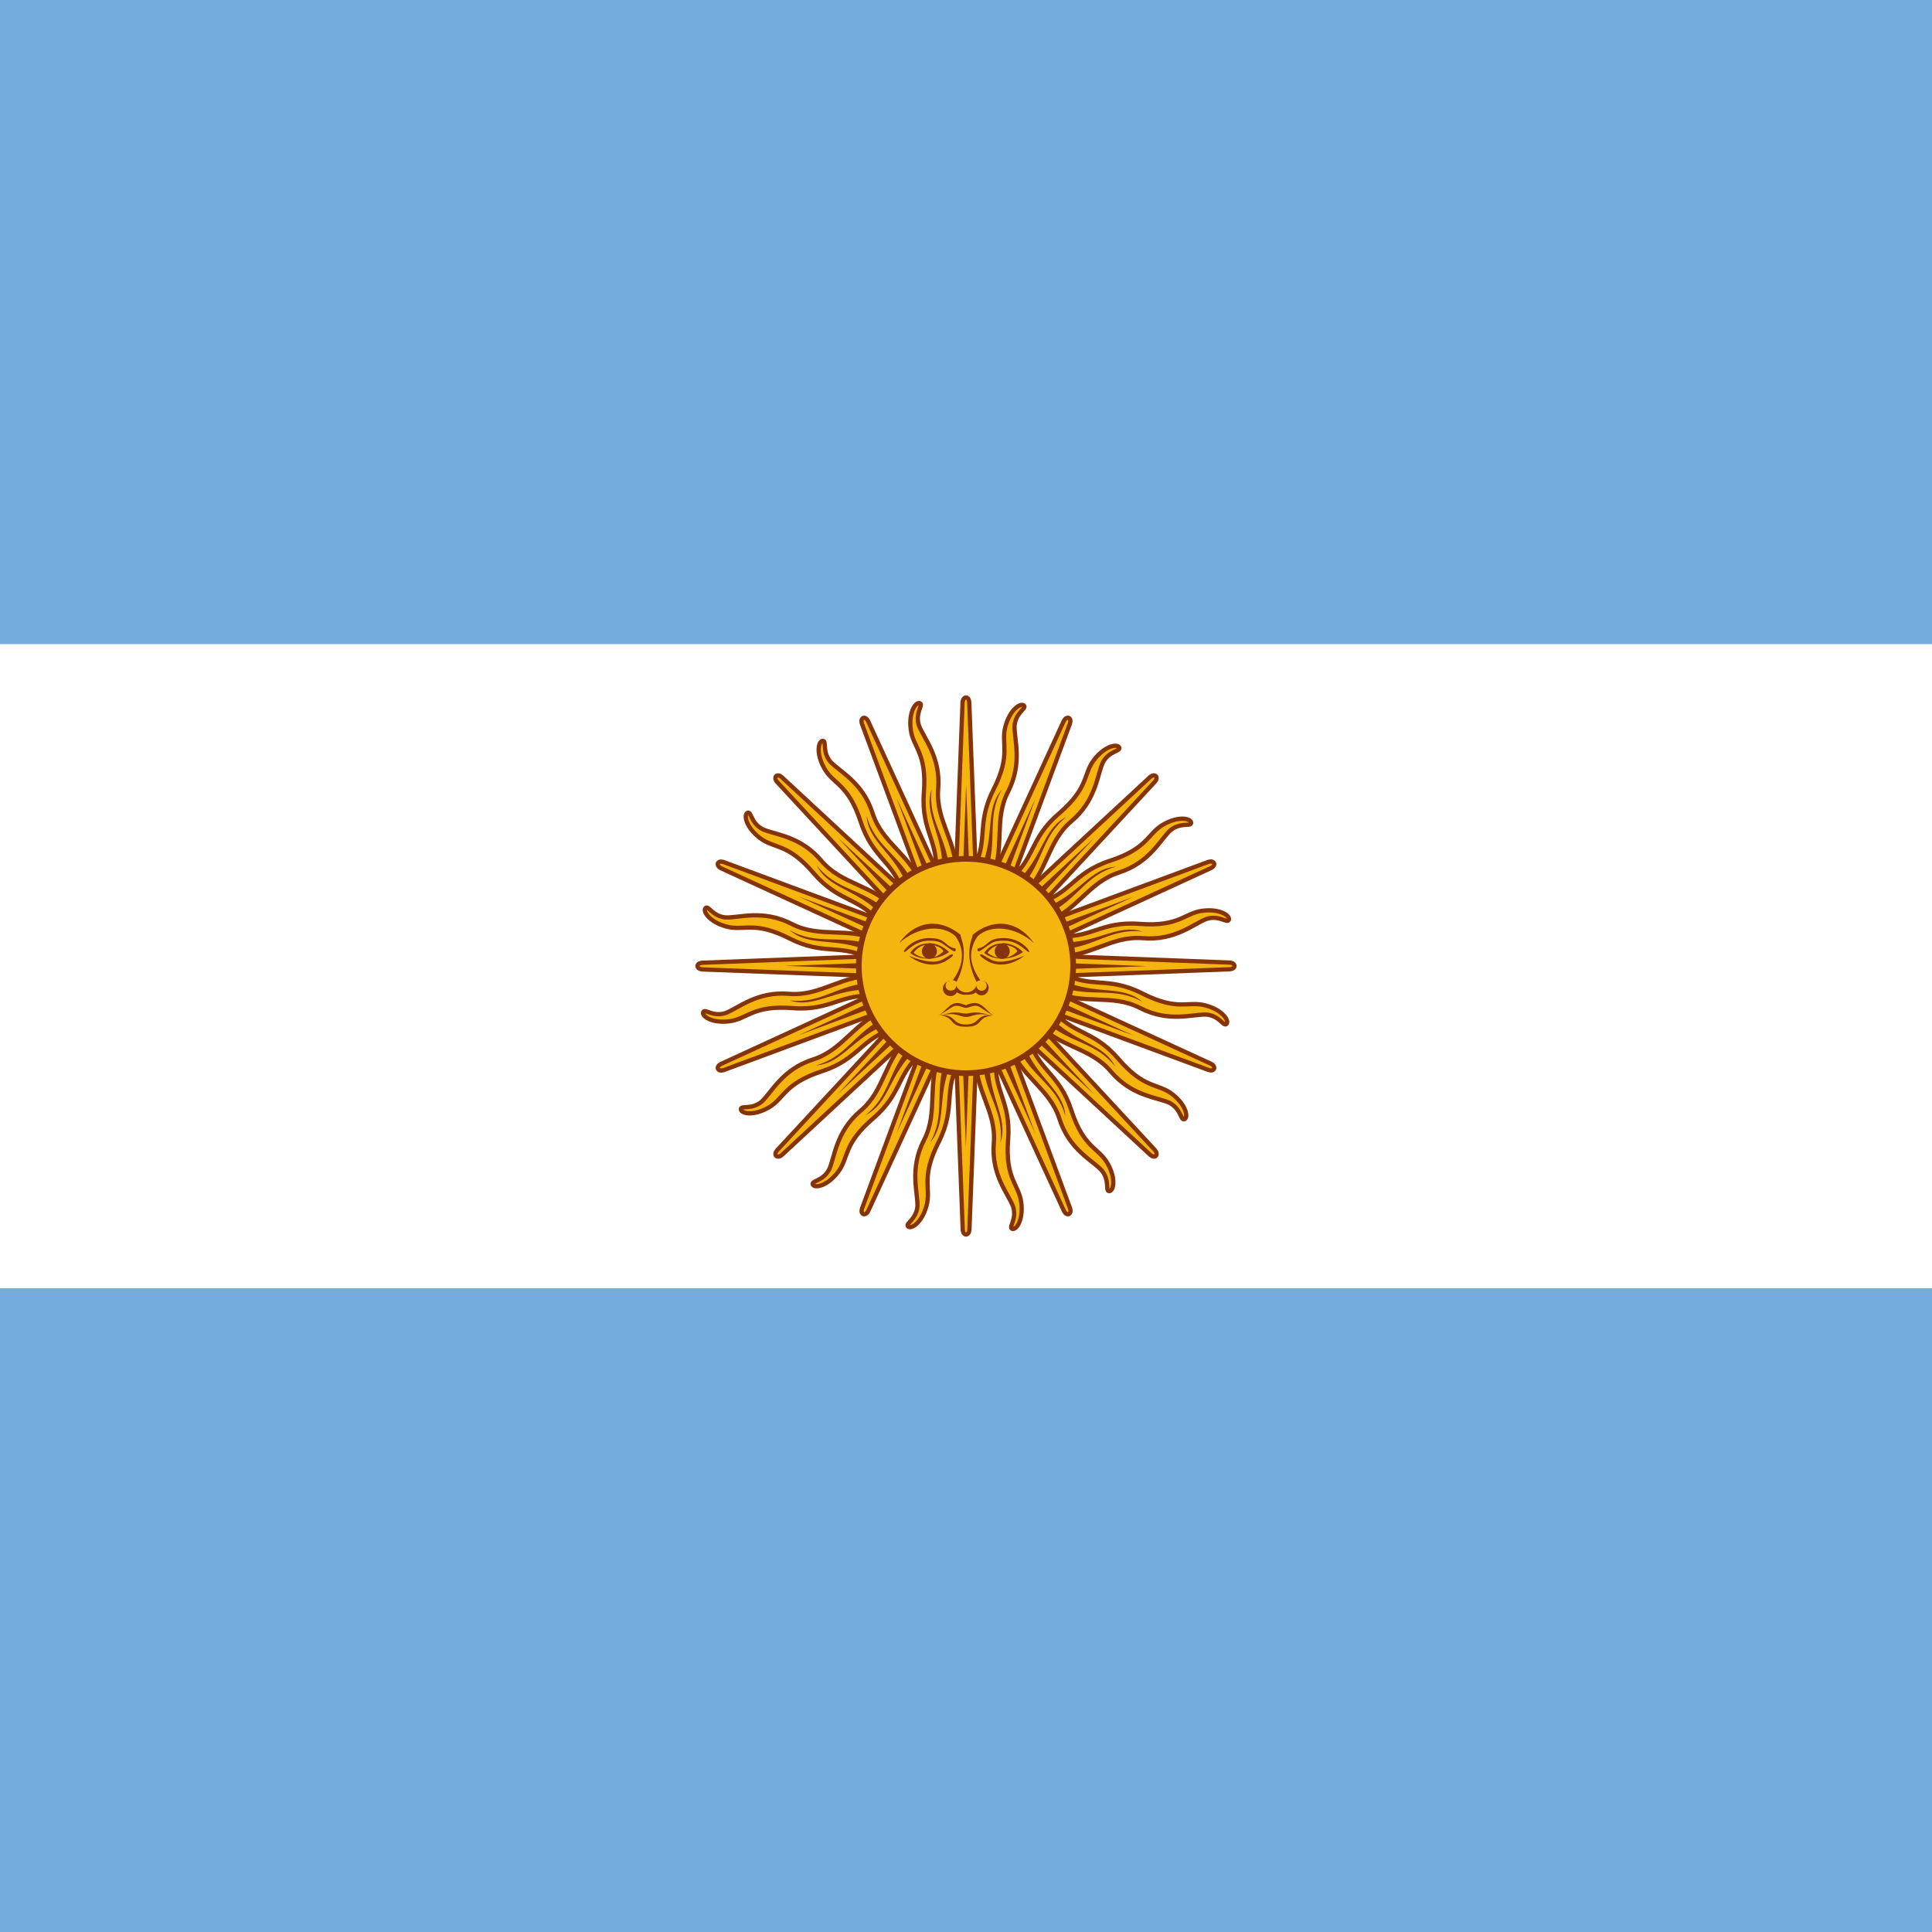
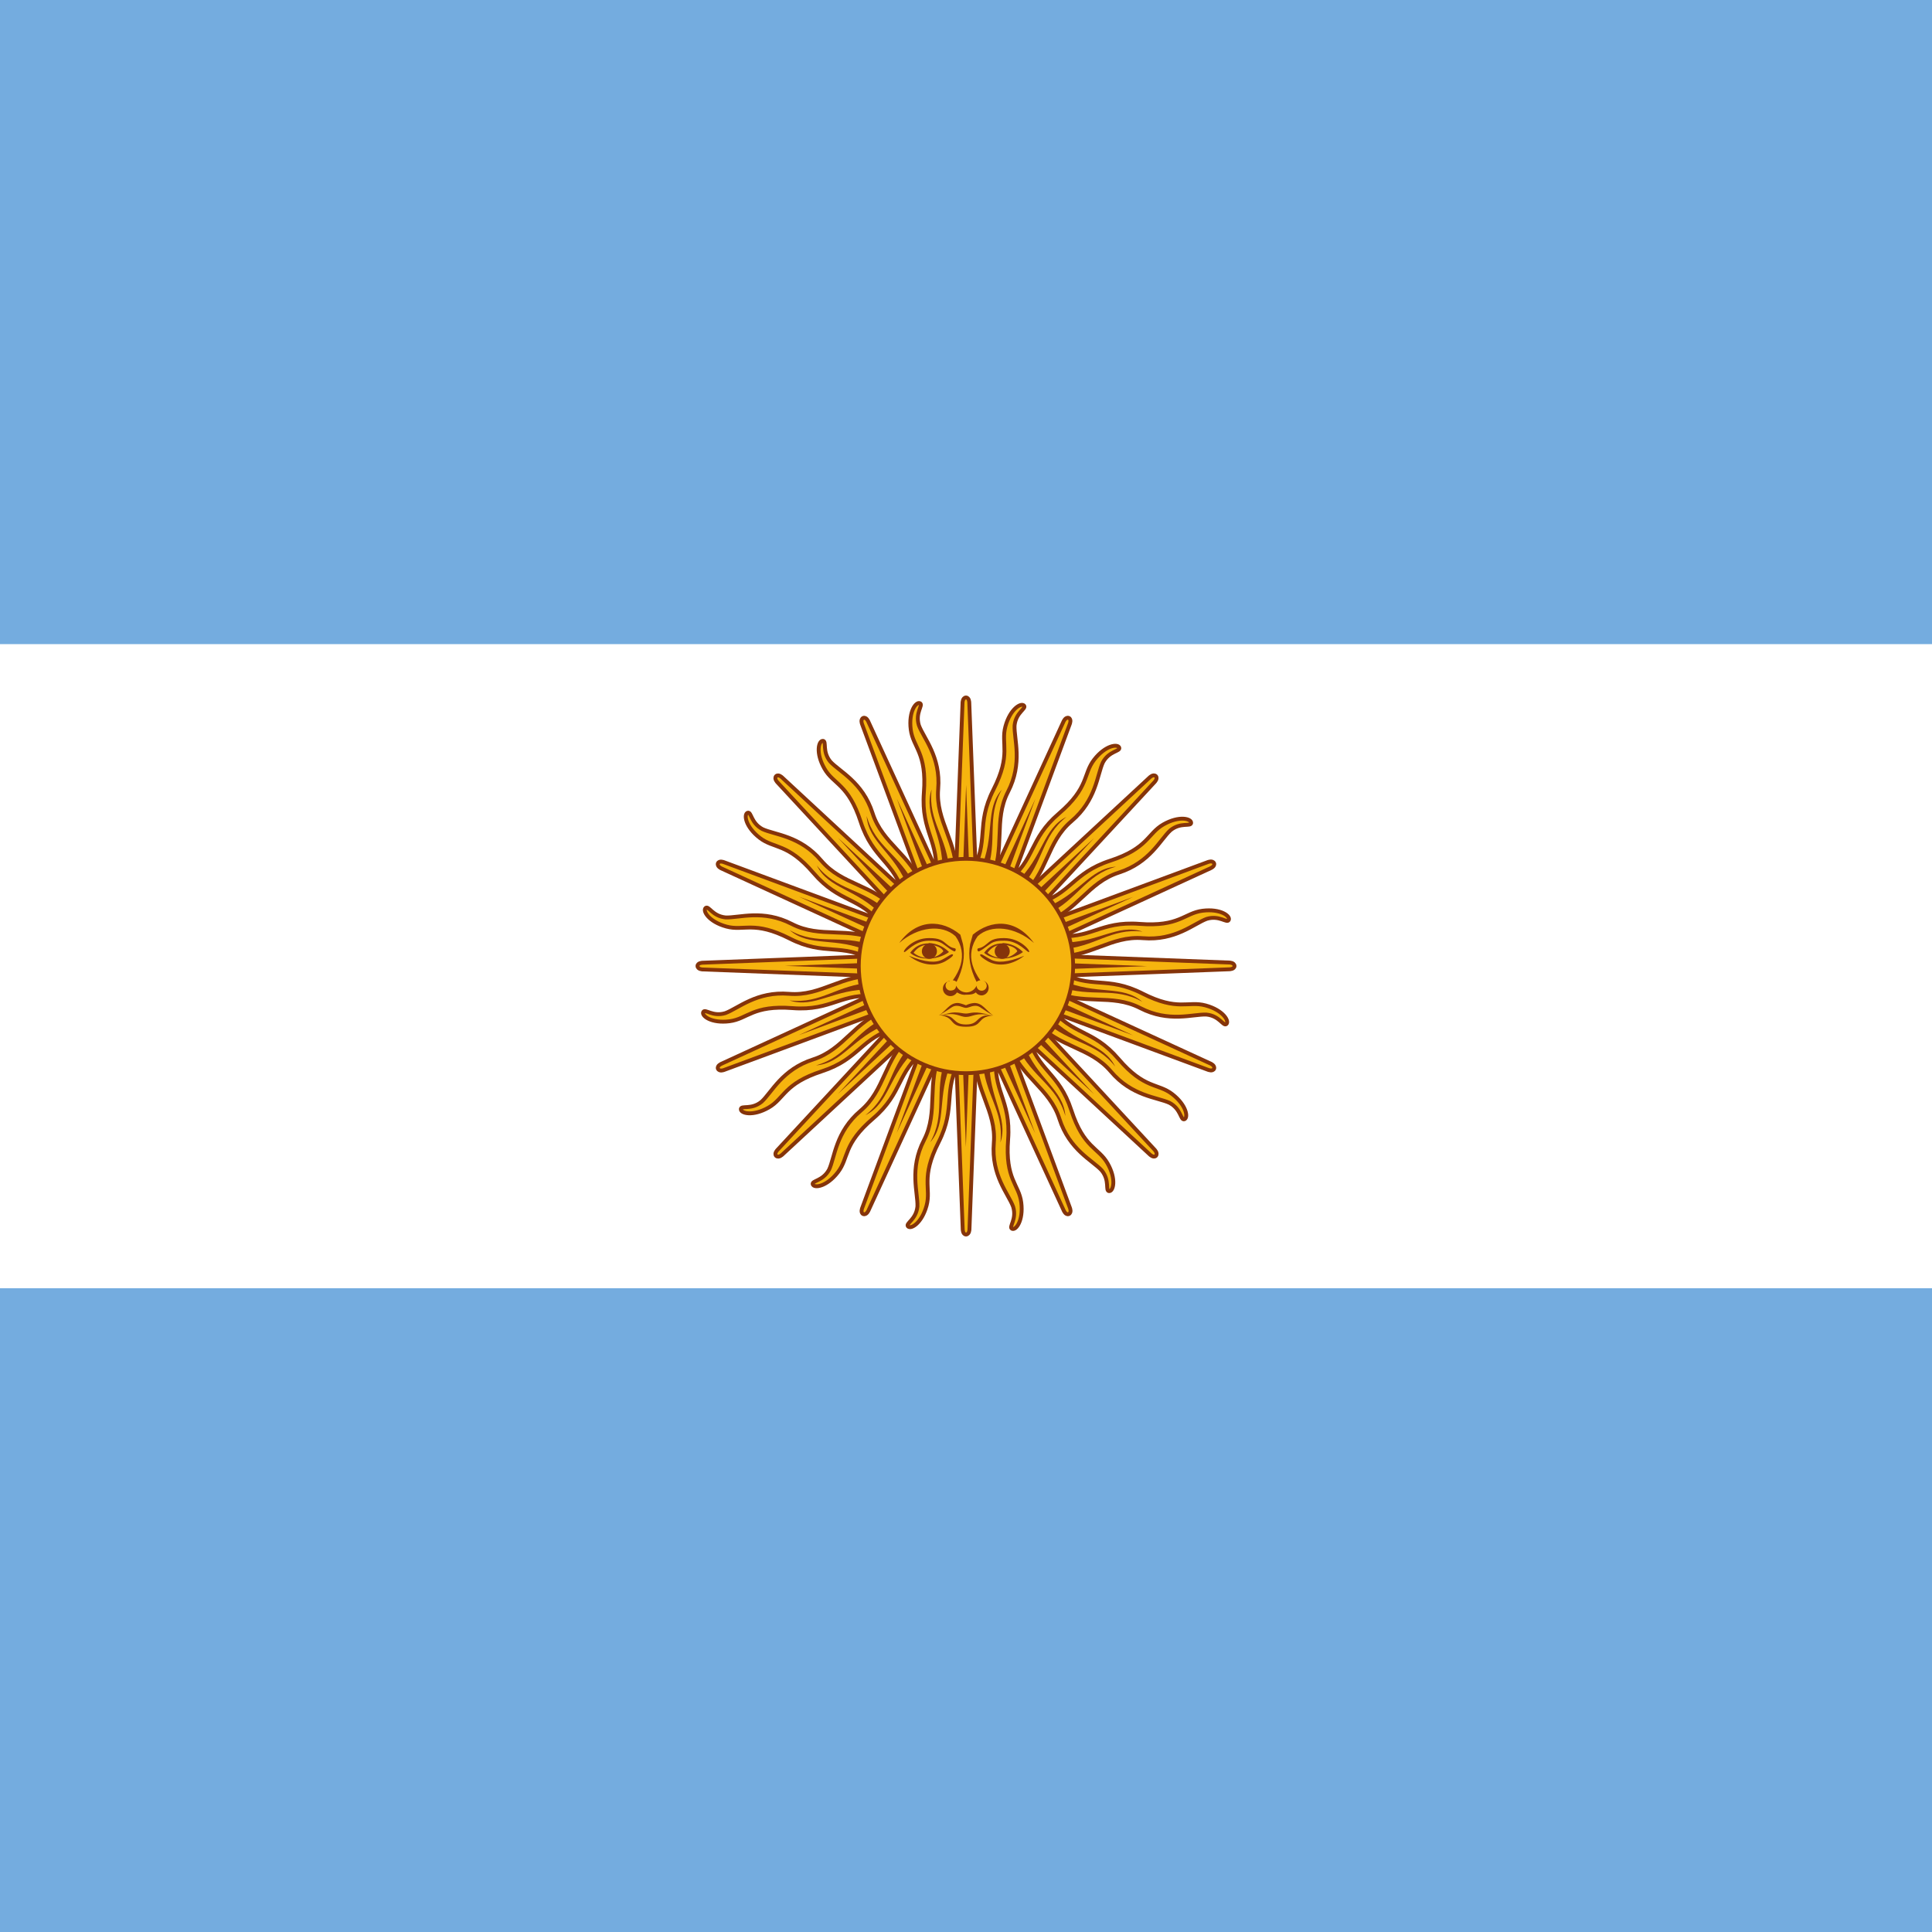
<svg xmlns="http://www.w3.org/2000/svg" xmlns:xlink="http://www.w3.org/1999/xlink" id="flag-icons-ar" viewBox="0 0 512 512">
  <path fill="#74acdf" d="M0 0h512v512H0z" />
  <path fill="#fff" d="M0 170.7h512v170.7H0z" />
  <g id="ar-c" transform="translate(-153.6)scale(1.024)">
-     <path id="ar-a" fill="#f6b40e" stroke="#85340a" stroke-width="1.1" d="m396.8 251.3 28.5 62s.5 1.2 1.3.9c.8-.4.3-1.6.3-1.6l-23.7-64m-.7 24.2c-.4 9.4 5.4 14.6 4.7 23s3.8 13.2 5 16.5c1 3.3-1.2 5.2-.3 5.7 1 .5 3-2.1 2.4-6.8s-4.2-6-3.4-16.3-4.2-12.7-3-22" />
+     <path id="ar-a" fill="#f6b40e" stroke="#85340a" strokeWith="1.1" d="m396.8 251.3 28.5 62s.5 1.2 1.3.9c.8-.4.3-1.6.3-1.6l-23.7-64m-.7 24.2c-.4 9.4 5.4 14.6 4.7 23s3.8 13.2 5 16.5c1 3.3-1.2 5.2-.3 5.7 1 .5 3-2.1 2.4-6.8s-4.2-6-3.4-16.3-4.2-12.7-3-22" />
    <use xlink:href="#ar-a" width="100%" height="100%" transform="rotate(22.5 400 250)" />
    <use xlink:href="#ar-a" width="100%" height="100%" transform="rotate(45 400 250)" />
    <use xlink:href="#ar-a" width="100%" height="100%" transform="rotate(67.5 400 250)" />
    <path id="ar-b" fill="#85340a" d="M404.3 274.4c.5 9 5.6 13 4.6 21.3 2.2-6.5-3.1-11.6-2.8-21.2m-7.7-23.8 19.5 42.6-16.3-43.9" />
    <use xlink:href="#ar-b" width="100%" height="100%" transform="rotate(22.5 400 250)" />
    <use xlink:href="#ar-b" width="100%" height="100%" transform="rotate(45 400 250)" />
    <use xlink:href="#ar-b" width="100%" height="100%" transform="rotate(67.5 400 250)" />
  </g>
  <use xlink:href="#ar-c" width="100%" height="100%" transform="rotate(90 256 256)" />
  <use xlink:href="#ar-c" width="100%" height="100%" transform="rotate(180 256 256)" />
  <use xlink:href="#ar-c" width="100%" height="100%" transform="rotate(-90 256 256)" />
-   <circle cx="256" cy="256" r="28.4" fill="#f6b40e" stroke="#85340a" stroke-width="1.5" />
-   <path id="ar-h" fill="#843511" stroke-width="1" d="M265.7 250q-3.1 0-4.9 2.5c2.2 2 7 2.2 10.3-.2a8 8 0 0 0-5.4-2.4zm0 .4c1.9 0 3.6.8 3.9 1.7-2.2 2.4-5.7 2.2-7.9.4q1.6-2.2 4-2.1" />
+   <circle cx="256" cy="256" r="28.4" fill="#f6b40e" stroke="#85340a" strokeWith="1.5" />
+   <path id="ar-h" fill="#843511" strokeWith="1" d="M265.7 250q-3.1 0-4.9 2.5c2.2 2 7 2.2 10.3-.2a8 8 0 0 0-5.4-2.4zm0 .4c1.9 0 3.6.8 3.9 1.7-2.2 2.4-5.7 2.2-7.9.4q1.6-2.2 4-2.1" />
  <use xlink:href="#ar-d" width="100%" height="100%" transform="matrix(-1 0 0 1 512.3 0)" />
  <use xlink:href="#ar-e" width="100%" height="100%" transform="matrix(-1 0 0 1 512.3 0)" />
  <use xlink:href="#ar-f" width="100%" height="100%" transform="translate(19.3)" />
  <use xlink:href="#ar-g" width="100%" height="100%" transform="matrix(-1 0 0 1 512.3 0)" />
  <path fill="#85340a" d="M251.6 260a2 2 0 1 0 2 3q1.4.8 2.4.6h.3c.5 0 1.6 0 2.3-.6q.6.8 1.6.8a2 2 0 0 0 .4-3.9q.8.3.9 1.3a1.3 1.3 0 0 1-2.7 0 3 3 0 0 1-2.7 1.8 3 3 0 0 1-2.7-1.8q-.1 1.2-1.3 1.3a1.3 1.3 0 0 1-.4-2.6zm2.2 5.8c-2.2 0-3 2-5 3.3q1.4-.8 3.5-2.2c1.5-.9 2.8.2 3.7.2s2.2-1.1 3.7-.2q2 1.4 3.5 2.2c-2-1.4-2.8-3.3-5-3.3a6 6 0 0 0-2.2.6q-1.6-.6-2.2-.6" />
  <path fill="#85340a" d="M253 268.3q-1.2 0-3.6.8c4-1 4.8.4 6.6.4s2.6-1.3 6.6-.4c-4.4-1.4-5.3-.5-6.6-.5-.9 0-1.5-.3-3-.3" />
  <path fill="#85340a" d="M249.6 269h-.8c4.6.5 2.4 3.1 7.2 3.1s2.6-2.6 7.2-3c-4.8-.5-3.3 2.4-7.2 2.4-3.7 0-2.6-2.5-6.4-2.5" />
  <path fill="#85340a" d="M260 276.1a4 4 0 0 0-8 0 4 4 0 0 1 8 0" />
-   <path id="ar-e" fill="#85340a" stroke-width="1" d="M238.3 249.9c5-4.4 11.4-5 14.9-1.8a9 9 0 0 1 1.6 3.7q.7 3.8-2.3 8 .5 0 1 .4 2.6-5.1 1.7-10l-.7-2.5c-4.8-4-11.4-4.4-16.2 2.2" />
-   <path id="ar-d" fill="#85340a" stroke-width="1" d="M246.2 248.6c2.8 0 3.5.6 4.8 1.7s2 .9 2.2 1.1 0 .9-.4.7q-.7-.3-2.7-1.8c-1.3-1-2.6-1-4-1-3.8 0-6 3.2-6.5 3s2.2-3.7 6.6-3.7" />
+   <path id="ar-e" fill="#85340a" strokeWith="1" d="M238.3 249.9c5-4.4 11.4-5 14.9-1.8a9 9 0 0 1 1.6 3.7q.7 3.8-2.3 8 .5 0 1 .4 2.6-5.1 1.7-10l-.7-2.5c-4.8-4-11.4-4.4-16.2 2.2" />
+   <path id="ar-d" fill="#85340a" strokeWith="1" d="M246.2 248.6c2.8 0 3.5.6 4.8 1.7s2 .9 2.2 1.1 0 .9-.4.7q-.7-.3-2.7-1.8c-1.3-1-2.6-1-4-1-3.8 0-6 3.2-6.5 3s2.2-3.7 6.6-3.7" />
  <use xlink:href="#ar-h" width="100%" height="100%" transform="translate(-19.6)" />
-   <circle id="ar-f" cx="246.3" cy="252.1" r="2" fill="#85340a" stroke-width="1" />
-   <path id="ar-g" fill="#85340a" stroke-width="1" d="M241 253.4c3.7 2.8 7.4 2.6 9.6 1.3s2.2-1.8 1.7-1.8c-.4 0-.9.5-2.6 1.4s-4.4.8-8.8-1z" />
+   <circle id="ar-f" cx="246.3" cy="252.1" r="2" fill="#85340a" strokeWith="1" />
+   <path id="ar-g" fill="#85340a" strokeWith="1" d="M241 253.4c3.7 2.8 7.4 2.6 9.6 1.3s2.2-1.8 1.7-1.8c-.4 0-.9.5-2.6 1.4s-4.4.8-8.8-1z" />
</svg>
